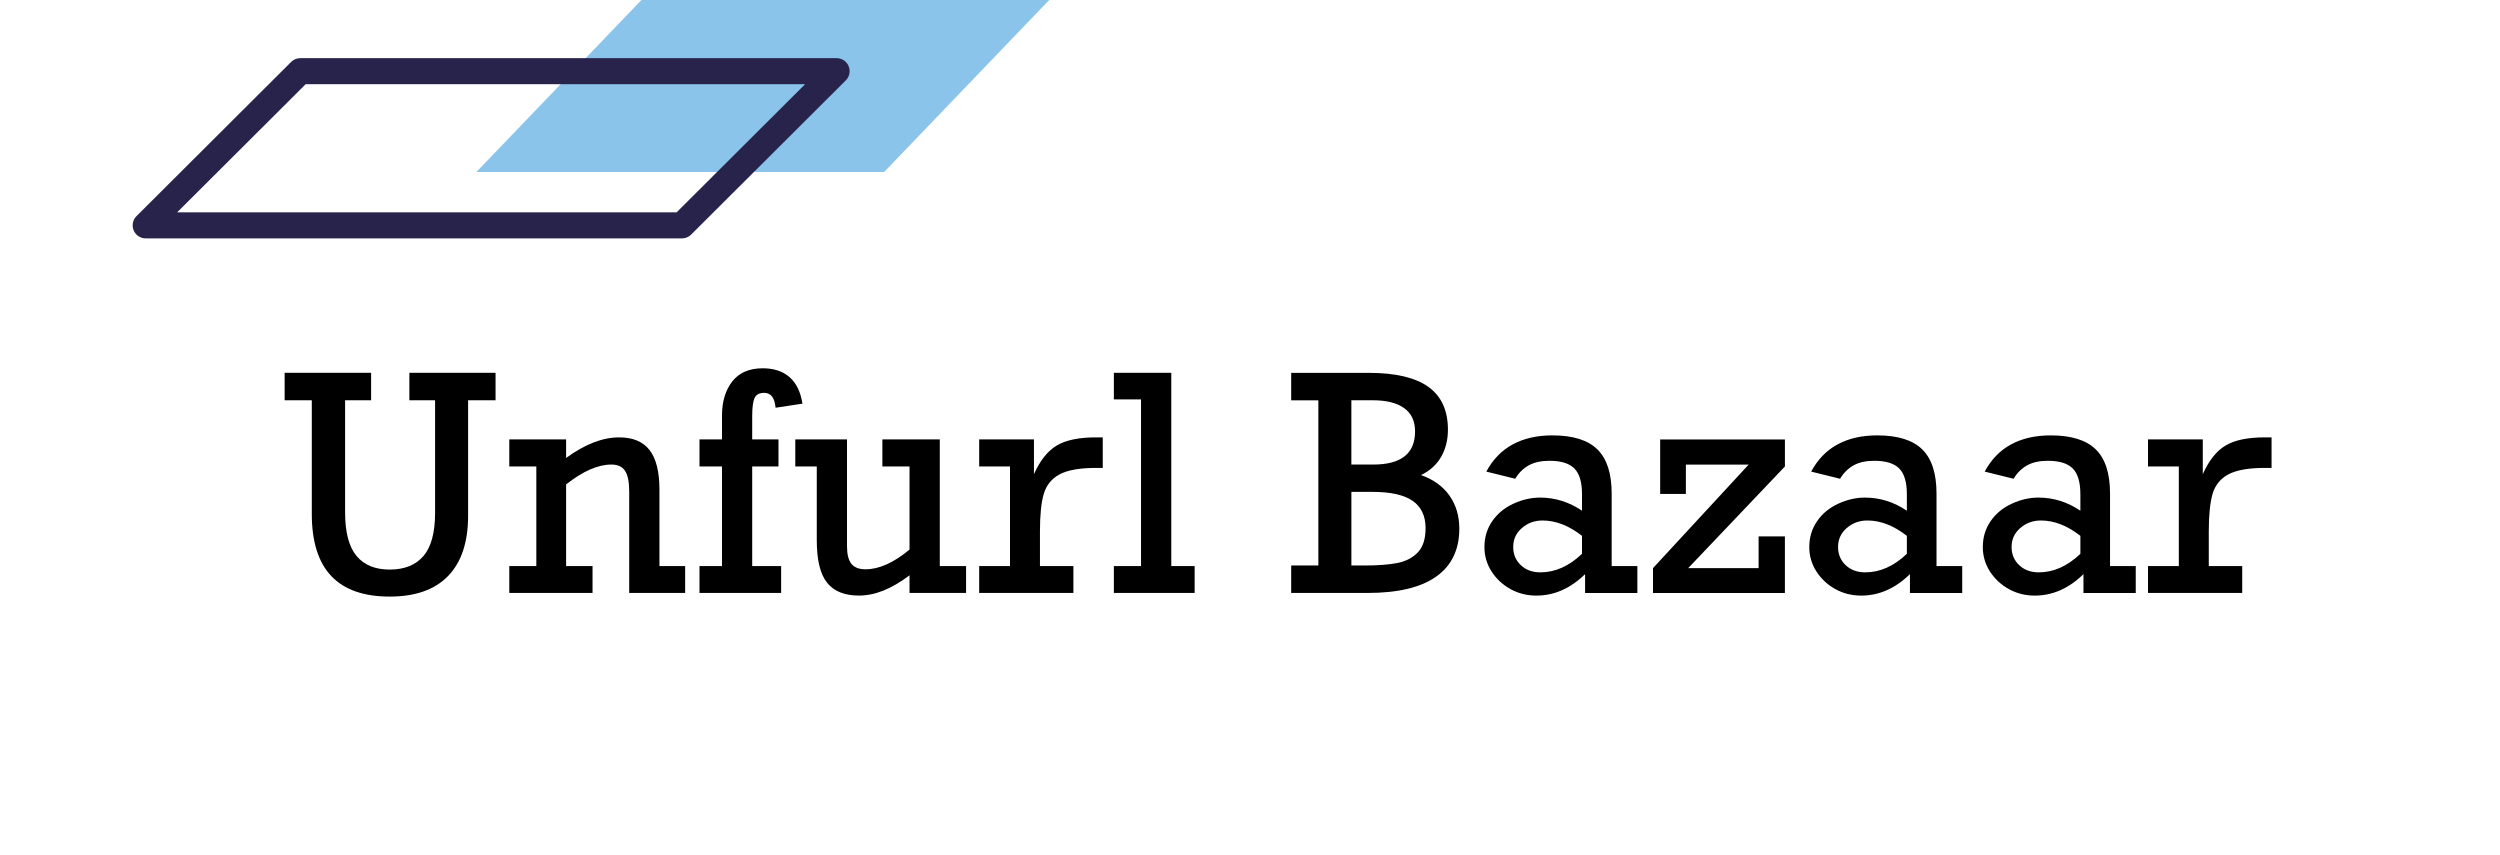
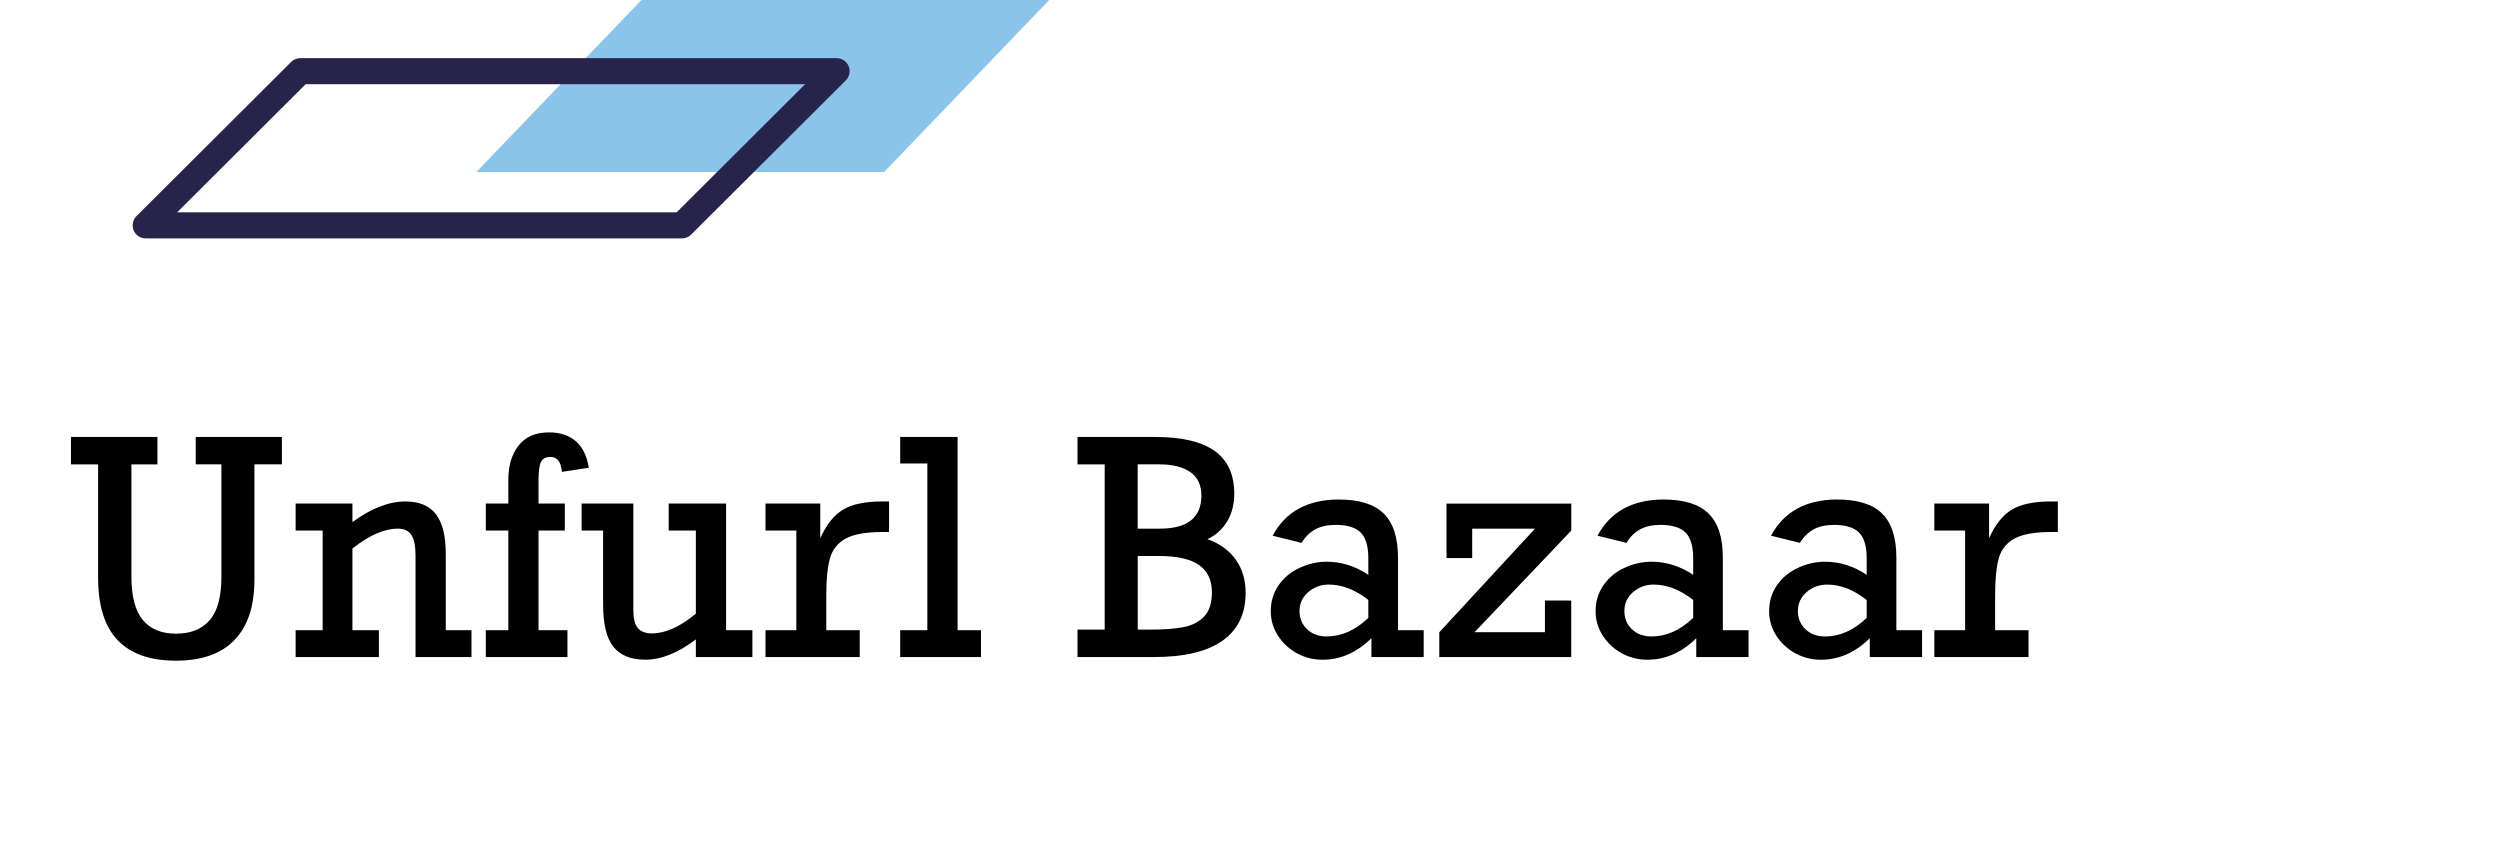
<svg xmlns="http://www.w3.org/2000/svg" width="117" height="40">
  <path fill="#8AC4EB" d="M30.02 0l-7.725 8.049h19.084L49.104 0H30.02z" />
  <path fill="none" stroke="#28234A" stroke-width="1.218" stroke-linecap="round" stroke-linejoin="round" d="M14.054 3.331l-7.237 7.216h25.099l7.237-7.216H14.054z" />
-   <path d="M16.151 18.733v5.25c0 .925.177 1.602.53 2.03s.872.643 1.555.643c.693 0 1.22-.212 1.583-.636s.543-1.099.543-2.023v-5.264h-1.203v-1.285h4.033v1.285h-1.285v5.407c0 1.23-.311 2.168-.933 2.812-.622.646-1.535.968-2.738.968-1.212 0-2.123-.32-2.731-.96-.608-.641-.913-1.61-.913-2.909v-5.318h-1.271v-1.285h4.047v1.285h-1.217zm14.711 4.184v3.575h1.203v1.258h-2.618v-4.744c0-.451-.065-.774-.195-.971s-.343-.294-.639-.294c-.629 0-1.335.31-2.119.93v3.821h1.237v1.258h-3.896v-1.258H25.1V21.83h-1.265v-1.265h2.659v.868c.879-.643 1.707-.964 2.481-.964.643 0 1.118.198 1.425.595s.462 1.014.462 1.853zm6.693-4.026l-1.258.191c-.041-.465-.219-.697-.533-.697-.223 0-.373.08-.448.239s-.113.444-.113.854v1.087h1.23v1.265h-1.23v4.662h1.354v1.258h-3.821v-1.258h1.053V21.83h-1.053v-1.265h1.053v-1.114c0-.656.161-1.189.482-1.6s.796-.615 1.425-.615c.52 0 .938.138 1.254.414s.518.689.605 1.241z" />
-   <path d="M40.508 26.643c.633 0 1.319-.308 2.058-.923v-3.89h-1.271v-1.265h2.687v5.927h1.23v1.258h-2.646v-.827c-.83.634-1.618.95-2.365.95-.674 0-1.172-.2-1.494-.602s-.482-1.066-.482-1.996V21.83H37.22v-1.265h2.42v5.004c0 .369.067.641.202.813s.356.261.666.261zm8.162-1.778v1.627h1.565v1.258h-4.409v-1.258h1.442V21.83h-1.442v-1.265h2.563v1.627c.287-.643.644-1.091 1.07-1.343.426-.254 1.036-.38 1.829-.38h.321v1.429h-.308c-.766 0-1.335.101-1.709.301s-.621.504-.742.909-.18.992-.18 1.757zm7.239 1.627v1.258h-3.78v-1.258H53.4v-7.8h-1.271v-1.244h2.687v9.044h1.093zm11.854-6.385c0 .482-.107.909-.321 1.278s-.526.651-.937.848c.579.205 1.021.525 1.33.96.307.436.461.952.461 1.549 0 .979-.359 1.727-1.076 2.238-.719.514-1.793.77-3.224.77h-3.568v-1.285h1.271v-7.731h-1.271v-1.285h3.623c1.253 0 2.186.219 2.796.656s.916 1.104.916 2.002zm-1.538.082c0-.483-.171-.847-.513-1.09s-.825-.366-1.449-.366h-1.019v3.008h1.032c1.299 0 1.949-.517 1.949-1.552zm.492 4.526c0-.569-.202-.994-.604-1.275-.404-.279-1.029-.42-1.877-.42h-.991v3.445h.615c.615 0 1.121-.037 1.518-.113.396-.074.719-.238.968-.492.247-.253.371-.634.371-1.145zm8.709-1.613v3.391h1.203v1.258h-2.447v-.882c-.684.67-1.444 1.005-2.283 1.005-.442 0-.847-.103-1.214-.308a2.453 2.453 0 01-.881-.823 2.073 2.073 0 01-.332-1.146c0-.451.122-.854.365-1.206.244-.354.573-.626.988-.817s.832-.287 1.251-.287c.702 0 1.355.205 1.962.615v-.772c0-.561-.118-.962-.355-1.203s-.627-.362-1.169-.362c-.383 0-.703.069-.96.208a1.68 1.68 0 00-.64.633l-1.354-.335c.306-.569.718-.995 1.237-1.274.52-.281 1.137-.421 1.853-.421.962 0 1.665.219 2.108.656.446.436.668 1.126.668 2.07zm-3.336 3.684c.692 0 1.342-.289 1.948-.868v-.841c-.615-.479-1.23-.718-1.846-.718-.374 0-.696.117-.967.352s-.407.53-.407.886c0 .342.118.626.355.851.238.226.543.338.917.338zm6.918-.198h3.295v-1.483h1.23v2.646H77.36v-1.162l4.478-4.847h-2.939v1.374h-1.203v-2.55h5.838v1.265l-4.526 4.757zm11.621-3.486v3.391h1.203v1.258h-2.447v-.882c-.684.67-1.444 1.005-2.283 1.005-.442 0-.847-.103-1.214-.308a2.453 2.453 0 01-.881-.823 2.073 2.073 0 01-.332-1.146c0-.451.122-.854.365-1.206.244-.354.573-.626.988-.817s.832-.287 1.251-.287c.702 0 1.355.205 1.962.615v-.772c0-.561-.118-.962-.355-1.203s-.627-.362-1.169-.362c-.383 0-.703.069-.96.208a1.68 1.68 0 00-.64.633l-1.354-.335c.306-.569.718-.995 1.237-1.274.52-.281 1.137-.421 1.853-.421.962 0 1.665.219 2.108.656.446.436.668 1.126.668 2.07zm-3.336 3.684c.692 0 1.342-.289 1.948-.868v-.841c-.615-.479-1.23-.718-1.846-.718-.374 0-.696.117-.967.352s-.407.53-.407.886c0 .342.118.626.355.851.238.226.543.338.917.338zm11.457-3.684v3.391h1.203v1.258h-2.447v-.882c-.684.67-1.444 1.005-2.283 1.005-.442 0-.847-.103-1.214-.308a2.453 2.453 0 01-.881-.823 2.073 2.073 0 01-.332-1.146c0-.451.122-.854.365-1.206.244-.354.573-.626.988-.817s.832-.287 1.251-.287c.702 0 1.355.205 1.962.615v-.772c0-.561-.118-.962-.355-1.203s-.627-.362-1.169-.362c-.383 0-.703.069-.96.208a1.68 1.68 0 00-.64.633l-1.354-.335c.306-.569.718-.995 1.237-1.274.52-.281 1.137-.421 1.853-.421.962 0 1.665.219 2.108.656.446.436.668 1.126.668 2.07zm-3.336 3.684c.692 0 1.342-.289 1.948-.868v-.841c-.615-.479-1.23-.718-1.846-.718-.374 0-.696.117-.967.352s-.407.53-.407.886c0 .342.118.626.355.851.238.226.543.338.917.338zm7.957-1.921v1.627h1.565v1.258h-4.409v-1.258h1.442V21.83h-1.442v-1.265h2.563v1.627c.287-.643.644-1.091 1.07-1.343.426-.254 1.035-.38 1.828-.38h.321v1.429h-.308c-.766 0-1.335.101-1.709.301s-.621.504-.742.909c-.118.406-.179.992-.179 1.757z" />
+   <path d="M6.151 21.732v5.25c0 .926.177 1.603.53 2.031.353.428.872.643 1.555.643.693 0 1.22-.213 1.583-.637.363-.424.543-1.099.543-2.022v-5.265H9.159v-1.284h4.033v1.284h-1.285v5.408c0 1.229-.311 2.168-.933 2.812-.622.646-1.535.968-2.738.968-1.212 0-2.123-.32-2.731-.96-.608-.642-.913-1.61-.913-2.909v-5.318H3.321v-1.284h4.047v1.284H6.151v-.001zm14.711 4.185v3.575h1.203v1.258h-2.618v-4.744c0-.451-.065-.773-.195-.971s-.343-.294-.639-.294c-.629 0-1.335.31-2.119.93v3.821h1.237v1.258h-3.896v-1.258H15.1V24.83h-1.265v-1.266h2.659v.869c.879-.644 1.707-.965 2.481-.965.643 0 1.118.198 1.425.596.307.397.462 1.014.462 1.853zm6.693-4.026l-1.258.191c-.041-.465-.219-.697-.533-.697-.223 0-.373.08-.448.239-.075.159-.113.444-.113.854v1.086h1.23v1.266h-1.23v4.662h1.354v1.258h-3.821v-1.258h1.053V24.83h-1.053v-1.266h1.053v-1.113c0-.656.161-1.189.482-1.6.321-.412.796-.615 1.425-.615.52 0 .938.138 1.254.414.316.276.518.689.605 1.241z" />
+   <path d="M30.508 29.643c.633 0 1.319-.308 2.058-.923v-3.89h-1.271v-1.266h2.687v5.928h1.23v1.258h-2.646v-.827c-.83.634-1.618.95-2.365.95-.674 0-1.172-.2-1.494-.602-.322-.402-.482-1.066-.482-1.996V24.83H27.22v-1.266h2.42v5.004c0 .369.067.642.202.813.135.174.356.262.666.262zm8.162-1.778v1.627h1.565v1.258h-4.409v-1.258h1.442V24.83h-1.442v-1.266h2.563v1.627c.287-.643.644-1.09 1.07-1.342.426-.255 1.036-.381 1.829-.381h.321v1.43h-.308c-.766 0-1.335.101-1.709.301a1.469 1.469 0 00-.742.908c-.121.407-.18.993-.18 1.758zm7.239 1.627v1.258h-3.78v-1.258H43.4v-7.801h-1.271v-1.243h2.687v9.044h1.093zm11.855-6.385c0 .481-.107.908-.322 1.277a2.087 2.087 0 01-.937.848c.579.205 1.021.525 1.33.961.308.436.461.951.461 1.549 0 .979-.358 1.727-1.075 2.238-.72.514-1.793.77-3.225.77h-3.568v-1.285h1.271v-7.73h-1.271V20.45h3.623c1.254 0 2.186.219 2.797.656.609.436.916 1.103.916 2.001zm-1.539.082c0-.483-.17-.848-.513-1.09-.342-.244-.825-.367-1.448-.367h-1.02v3.009h1.031c1.3 0 1.95-.516 1.95-1.552zm.492 4.526c0-.568-.201-.994-.604-1.275-.404-.278-1.029-.42-1.877-.42h-.991v3.445h.614c.615 0 1.121-.037 1.519-.113.396-.074.72-.237.968-.492.247-.253.371-.633.371-1.145zm8.709-1.613v3.392h1.203v1.258h-2.447v-.882c-.684.67-1.443 1.005-2.283 1.005-.441 0-.846-.103-1.213-.308s-.66-.479-.881-.823a2.067 2.067 0 01-.332-1.146c0-.451.121-.854.364-1.207.244-.354.573-.625.988-.816s.832-.287 1.251-.287c.701 0 1.355.205 1.962.615v-.773c0-.562-.118-.962-.354-1.203-.238-.241-.627-.362-1.17-.362-.383 0-.703.069-.959.209-.259.14-.472.351-.641.633l-1.354-.336c.306-.568.717-.994 1.236-1.273.52-.281 1.137-.421 1.854-.421.961 0 1.664.219 2.107.656.447.435.669 1.125.669 2.069zm-3.336 3.684c.692 0 1.342-.289 1.948-.868v-.841c-.615-.479-1.229-.718-1.847-.718a1.43 1.43 0 00-.967.352c-.271.234-.406.53-.406.887 0 .342.117.625.354.851.239.225.544.337.918.337zm6.918-.198h3.295v-1.482h1.23v2.646h-6.174V29.59l4.479-4.847h-2.939v1.374h-1.203v-2.55h5.839v1.265l-4.527 4.756zm11.621-3.486v3.392h1.203v1.258h-2.447v-.882c-.684.67-1.443 1.005-2.283 1.005-.441 0-.847-.103-1.213-.308a2.456 2.456 0 01-.882-.823 2.076 2.076 0 01-.332-1.146c0-.451.122-.854.365-1.207a2.38 2.38 0 01.987-.816 2.974 2.974 0 011.252-.287c.701 0 1.354.205 1.962.615v-.773c0-.562-.118-.962-.354-1.203-.238-.241-.628-.362-1.17-.362-.383 0-.703.069-.96.209a1.68 1.68 0 00-.64.633l-1.354-.336c.305-.568.717-.994 1.236-1.273.52-.281 1.137-.421 1.854-.421.961 0 1.664.219 2.107.656.447.435.669 1.125.669 2.069zm-3.336 3.684c.691 0 1.342-.289 1.948-.868v-.841c-.615-.479-1.229-.718-1.847-.718a1.43 1.43 0 00-.967.352c-.271.234-.406.53-.406.887 0 .342.117.625.354.851s.544.337.918.337zm11.457-3.684v3.392h1.203v1.258h-2.447v-.882c-.684.67-1.443 1.005-2.283 1.005a2.461 2.461 0 01-2.095-1.131 2.076 2.076 0 01-.332-1.146c0-.451.122-.854.365-1.207.243-.354.573-.625.987-.816a2.974 2.974 0 011.252-.287c.701 0 1.354.205 1.961.615v-.773c0-.562-.117-.962-.354-1.203s-.627-.362-1.169-.362c-.383 0-.703.069-.96.209a1.68 1.68 0 00-.64.633l-1.354-.336c.306-.568.718-.994 1.237-1.273.52-.281 1.137-.421 1.854-.421.961 0 1.664.219 2.107.656.445.435.668 1.125.668 2.069zm-3.336 3.684c.691 0 1.342-.289 1.947-.868v-.841c-.614-.479-1.229-.718-1.846-.718-.373 0-.695.117-.967.352s-.406.53-.406.887c0 .342.117.625.354.851s.544.337.918.337zm7.957-1.921v1.627h1.564v1.258h-4.408v-1.258h1.441V24.83h-1.441v-1.266h2.562v1.627c.287-.643.645-1.09 1.07-1.342.426-.255 1.035-.381 1.828-.381h.32v1.43h-.308c-.767 0-1.335.101-1.709.301a1.469 1.469 0 00-.742.908c-.116.407-.177.993-.177 1.758z" />
</svg>
